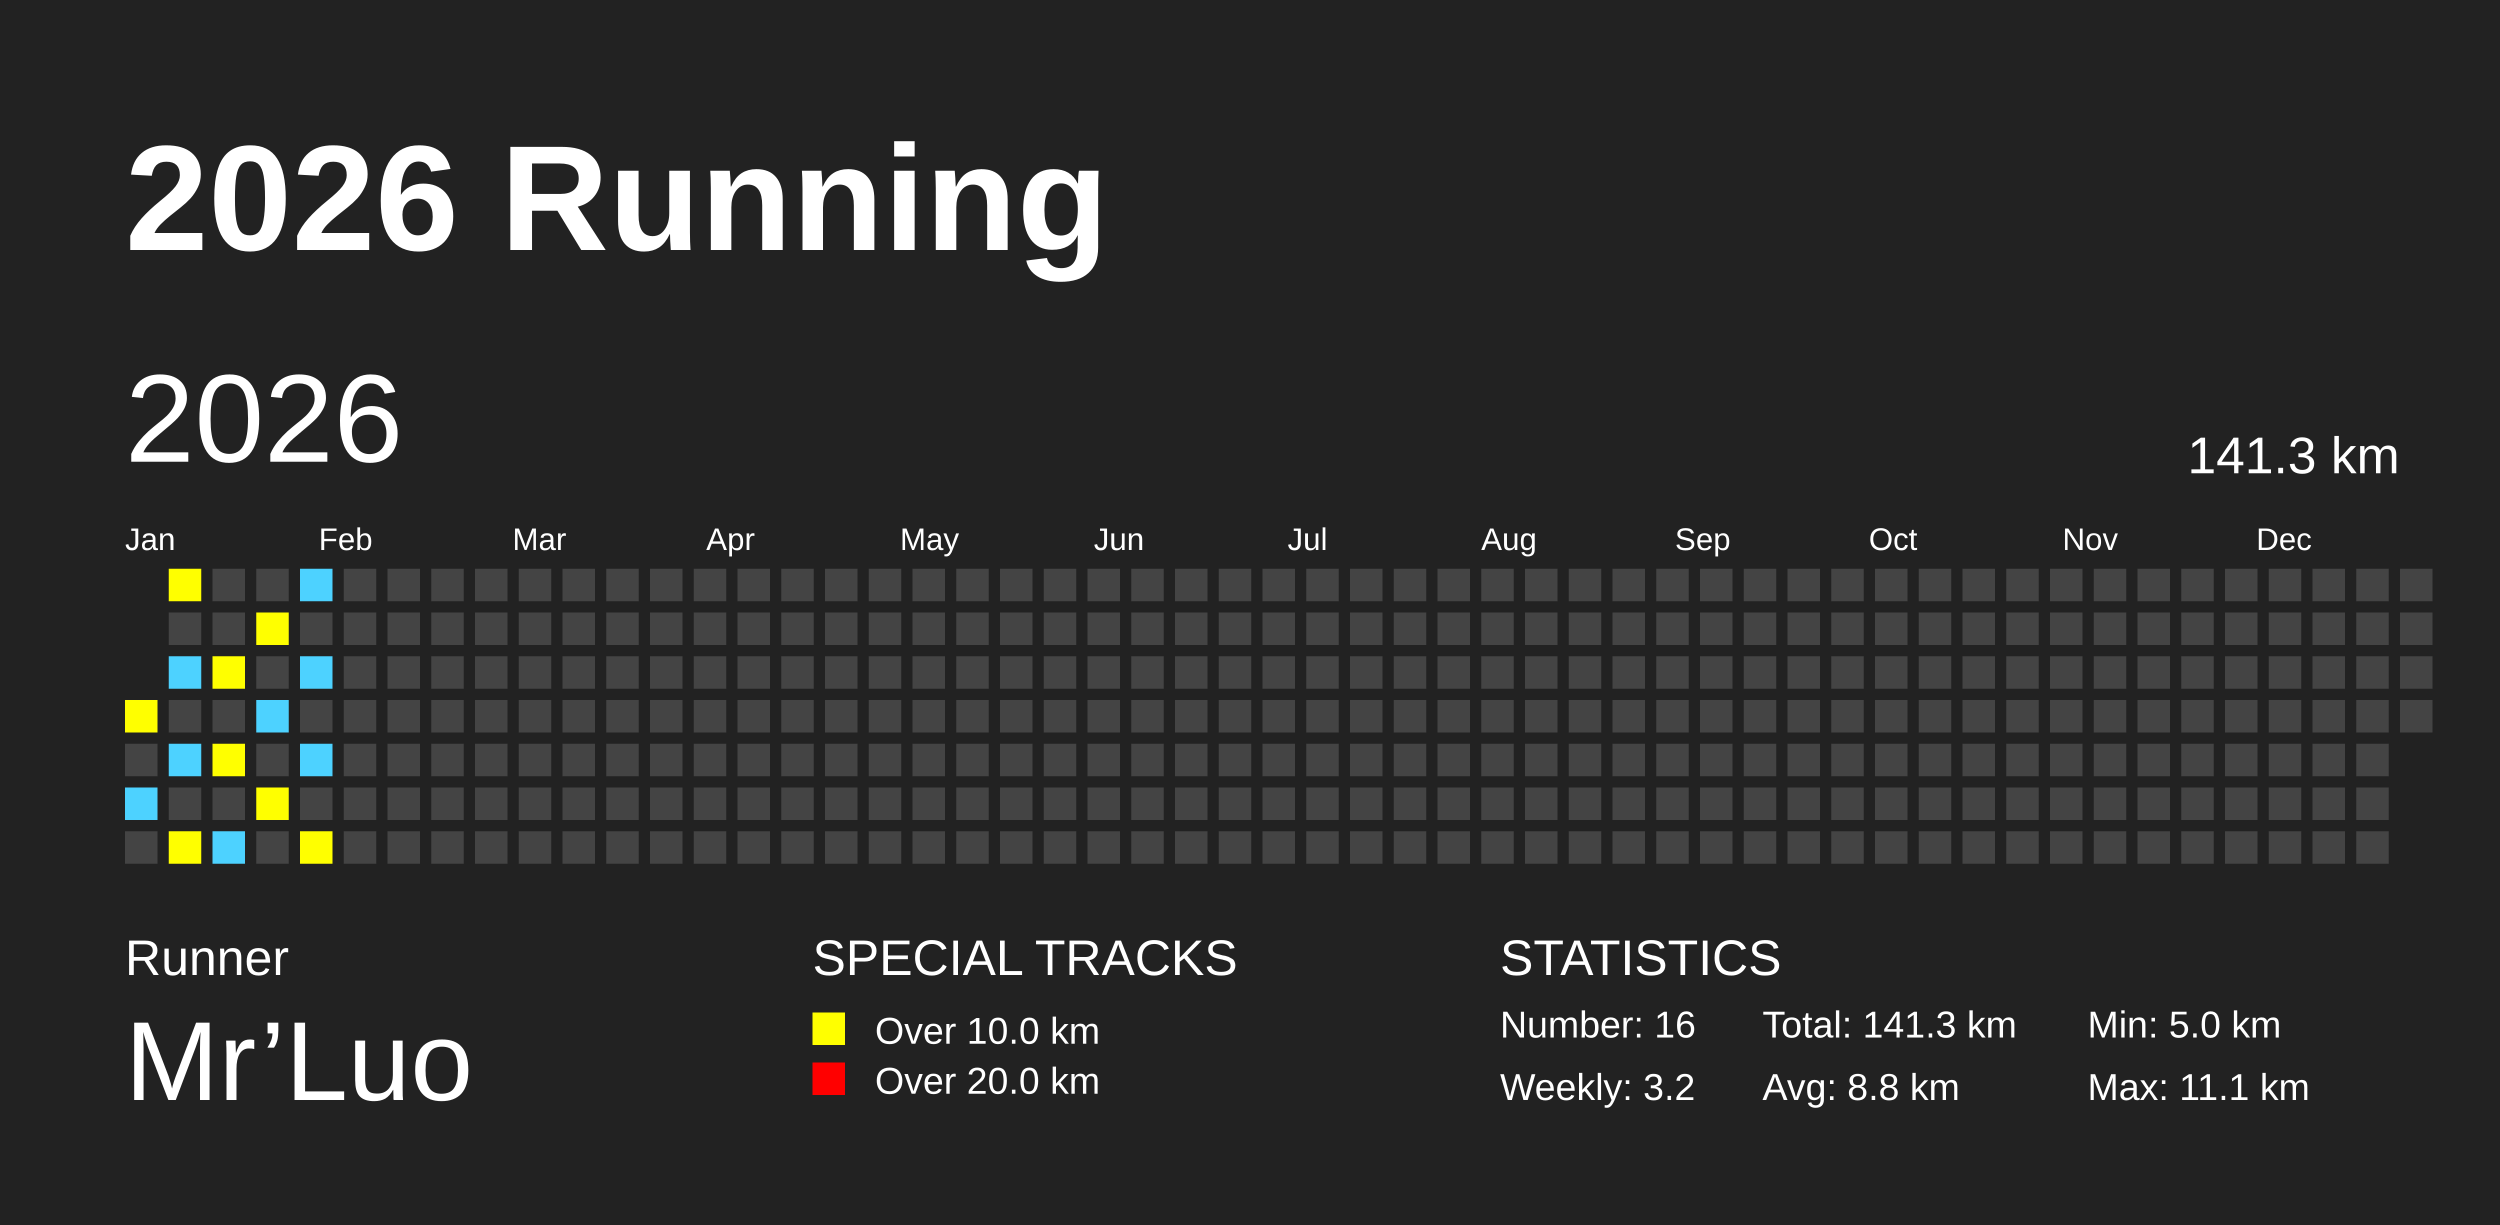
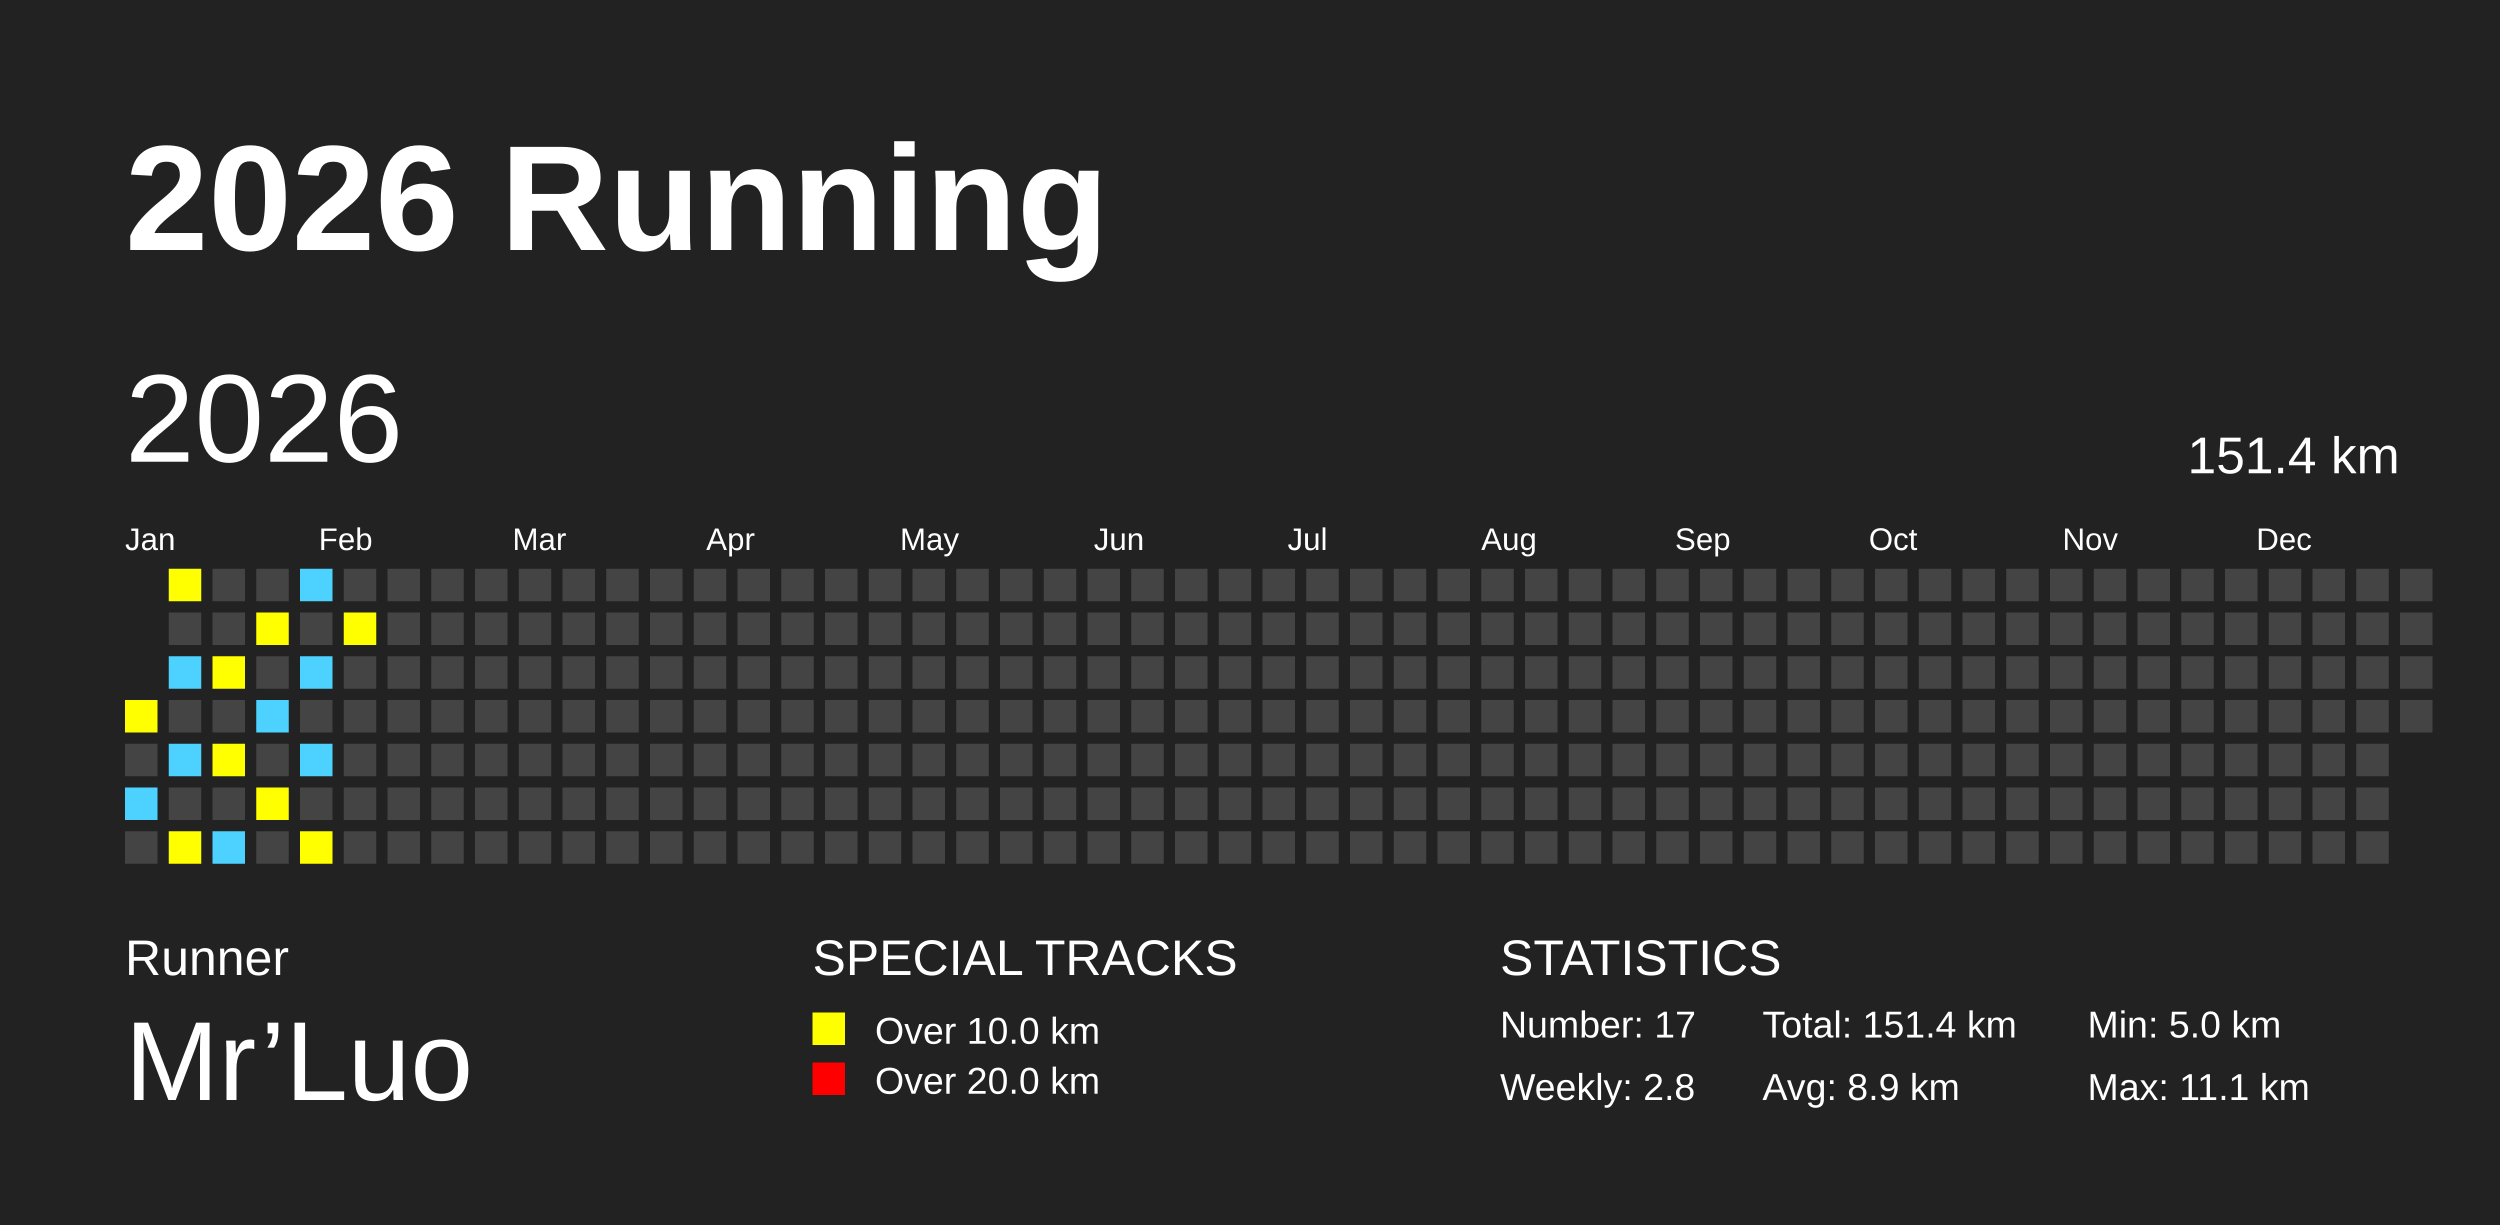
<svg xmlns="http://www.w3.org/2000/svg" baseProfile="full" height="98mm" version="1.1" viewBox="0,0,200,98" width="200mm">
  <defs />
  <rect fill="#222222" height="98" width="200" x="0" y="0" />
  <text fill="#FFFFFF" style="font-size:12px; font-family:Arial; font-weight:bold;" x="10" y="20">2026 Running</text>
  <text fill="#FFFFFF" style="font-size:4px; font-family:Arial" x="10" y="78">Runner</text>
  <text fill="#FFFFFF" style="font-size:9px; font-family:Arial" x="10" y="88">Mr’Luo</text>
  <text fill="#FFFFFF" style="font-size:4px; font-family:Arial" x="65" y="78">SPECIAL TRACKS</text>
  <rect fill="yellow" height="2.6" width="2.6" x="65" y="81" />
  <text fill="#FFFFFF" style="font-size:3px; font-family:Arial" x="70" y="83.5">Over 10.0 km</text>
  <rect fill="red" height="2.6" width="2.6" x="65" y="85" />
  <text fill="#FFFFFF" style="font-size:3px; font-family:Arial" x="70" y="87.5">Over 20.0 km</text>
  <text fill="#FFFFFF" style="font-size:4px; font-family:Arial" x="120" y="78">STATISTICS</text>
-   <text fill="#FFFFFF" style="font-size:3px; font-family:Arial" x="120" y="83">Number: 16</text>
-   <text fill="#FFFFFF" style="font-size:3px; font-family:Arial" x="120" y="88">Weekly: 3.2</text>
-   <text fill="#FFFFFF" style="font-size:3px; font-family:Arial" x="141" y="83">Total: 141.3 km</text>
-   <text fill="#FFFFFF" style="font-size:3px; font-family:Arial" x="141" y="88">Avg: 8.8 km</text>
+   <text fill="#FFFFFF" style="font-size:3px; font-family:Arial" x="120" y="83">Number: 17</text>
+   <text fill="#FFFFFF" style="font-size:3px; font-family:Arial" x="120" y="88">Weekly: 2.8</text>
+   <text fill="#FFFFFF" style="font-size:3px; font-family:Arial" x="141" y="83">Total: 151.4 km</text>
+   <text fill="#FFFFFF" style="font-size:3px; font-family:Arial" x="141" y="88">Avg: 8.9 km</text>
  <text fill="#FFFFFF" style="font-size:3px; font-family:Arial" x="167" y="83">Min: 5.0 km</text>
  <text fill="#FFFFFF" style="font-size:3px; font-family:Arial" x="167" y="88">Max: 11.1 km</text>
  <text dominant-baseline="hanging" fill="#FFFFFF" style="font-size:10.0px; font-family:Arial;" x="10" y="30">2026</text>
-   <text dominant-baseline="hanging" fill="#FFFFFF" style="font-size:4.125px; font-family:Arial;" x="175" y="35">141.3 km</text>
+   <text dominant-baseline="hanging" fill="#FFFFFF" style="font-size:4.125px; font-family:Arial;" x="175" y="35">151.4 km</text>
  <text fill="#FFFFFF" style="font-size:2.5px; font-family:Arial" x="10.0" y="44">Jan</text>
  <text fill="#FFFFFF" style="font-size:2.5px; font-family:Arial" x="25.5" y="44">Feb</text>
  <text fill="#FFFFFF" style="font-size:2.5px; font-family:Arial" x="41.0" y="44">Mar</text>
  <text fill="#FFFFFF" style="font-size:2.5px; font-family:Arial" x="56.5" y="44">Apr</text>
  <text fill="#FFFFFF" style="font-size:2.5px; font-family:Arial" x="72.0" y="44">May</text>
  <text fill="#FFFFFF" style="font-size:2.5px; font-family:Arial" x="87.5" y="44">Jun</text>
  <text fill="#FFFFFF" style="font-size:2.5px; font-family:Arial" x="103.0" y="44">Jul</text>
  <text fill="#FFFFFF" style="font-size:2.5px; font-family:Arial" x="118.5" y="44">Aug</text>
  <text fill="#FFFFFF" style="font-size:2.5px; font-family:Arial" x="134.0" y="44">Sep</text>
  <text fill="#FFFFFF" style="font-size:2.5px; font-family:Arial" x="149.5" y="44">Oct</text>
  <text fill="#FFFFFF" style="font-size:2.5px; font-family:Arial" x="165.0" y="44">Nov</text>
  <text fill="#FFFFFF" style="font-size:2.5px; font-family:Arial" x="180.5" y="44">Dec</text>
  <rect fill="yellow" height="2.6" width="2.6" x="10.0" y="56.0" />
  <rect fill="#444444" height="2.6" width="2.6" x="10.0" y="59.5" />
  <rect fill="#4DD2FF" height="2.6" width="2.6" x="10.0" y="63.0" />
  <rect fill="#444444" height="2.6" width="2.6" x="10.0" y="66.5" />
  <rect fill="yellow" height="2.6" width="2.6" x="13.5" y="45.5" />
  <rect fill="#444444" height="2.6" width="2.6" x="13.5" y="49.0" />
  <rect fill="#4DD2FF" height="2.6" width="2.6" x="13.5" y="52.5" />
  <rect fill="#444444" height="2.6" width="2.6" x="13.5" y="56.0" />
  <rect fill="#4DD2FF" height="2.6" width="2.6" x="13.5" y="59.5" />
  <rect fill="#444444" height="2.6" width="2.6" x="13.5" y="63.0" />
  <rect fill="yellow" height="2.6" width="2.6" x="13.5" y="66.5" />
  <rect fill="#444444" height="2.6" width="2.6" x="17.0" y="45.5" />
  <rect fill="#444444" height="2.6" width="2.6" x="17.0" y="49.0" />
  <rect fill="yellow" height="2.6" width="2.6" x="17.0" y="52.5" />
  <rect fill="#444444" height="2.6" width="2.6" x="17.0" y="56.0" />
  <rect fill="yellow" height="2.6" width="2.6" x="17.0" y="59.5" />
  <rect fill="#444444" height="2.6" width="2.6" x="17.0" y="63.0" />
  <rect fill="#4DD2FF" height="2.6" width="2.6" x="17.0" y="66.5" />
  <rect fill="#444444" height="2.6" width="2.6" x="20.5" y="45.5" />
  <rect fill="yellow" height="2.6" width="2.6" x="20.5" y="49.0" />
  <rect fill="#444444" height="2.6" width="2.6" x="20.5" y="52.5" />
  <rect fill="#4DD2FF" height="2.6" width="2.6" x="20.5" y="56.0" />
  <rect fill="#444444" height="2.6" width="2.6" x="20.5" y="59.5" />
  <rect fill="yellow" height="2.6" width="2.6" x="20.5" y="63.0" />
  <rect fill="#444444" height="2.6" width="2.6" x="20.5" y="66.5" />
  <rect fill="#4DD2FF" height="2.6" width="2.6" x="24.0" y="45.5" />
  <rect fill="#444444" height="2.6" width="2.6" x="24.0" y="49.0" />
  <rect fill="#4DD2FF" height="2.6" width="2.6" x="24.0" y="52.5" />
  <rect fill="#444444" height="2.6" width="2.6" x="24.0" y="56.0" />
  <rect fill="#4DD2FF" height="2.6" width="2.6" x="24.0" y="59.5" />
  <rect fill="#444444" height="2.6" width="2.6" x="24.0" y="63.0" />
  <rect fill="yellow" height="2.6" width="2.6" x="24.0" y="66.5" />
  <rect fill="#444444" height="2.6" width="2.6" x="27.5" y="45.5" />
-   <rect fill="#444444" height="2.6" width="2.6" x="27.5" y="49.0" />
+   <rect fill="yellow" height="2.6" width="2.6" x="27.5" y="49.0" />
  <rect fill="#444444" height="2.6" width="2.6" x="27.5" y="52.5" />
  <rect fill="#444444" height="2.6" width="2.6" x="27.5" y="56.0" />
  <rect fill="#444444" height="2.6" width="2.6" x="27.5" y="59.5" />
  <rect fill="#444444" height="2.6" width="2.6" x="27.5" y="63.0" />
  <rect fill="#444444" height="2.6" width="2.6" x="27.5" y="66.5" />
  <rect fill="#444444" height="2.6" width="2.6" x="31.0" y="45.5" />
  <rect fill="#444444" height="2.6" width="2.6" x="31.0" y="49.0" />
  <rect fill="#444444" height="2.6" width="2.6" x="31.0" y="52.5" />
  <rect fill="#444444" height="2.6" width="2.6" x="31.0" y="56.0" />
  <rect fill="#444444" height="2.6" width="2.6" x="31.0" y="59.5" />
  <rect fill="#444444" height="2.6" width="2.6" x="31.0" y="63.0" />
  <rect fill="#444444" height="2.6" width="2.6" x="31.0" y="66.5" />
  <rect fill="#444444" height="2.6" width="2.6" x="34.5" y="45.5" />
  <rect fill="#444444" height="2.6" width="2.6" x="34.5" y="49.0" />
  <rect fill="#444444" height="2.6" width="2.6" x="34.5" y="52.5" />
  <rect fill="#444444" height="2.6" width="2.6" x="34.5" y="56.0" />
  <rect fill="#444444" height="2.6" width="2.6" x="34.5" y="59.5" />
  <rect fill="#444444" height="2.6" width="2.6" x="34.5" y="63.0" />
  <rect fill="#444444" height="2.6" width="2.6" x="34.5" y="66.5" />
  <rect fill="#444444" height="2.6" width="2.6" x="38.0" y="45.5" />
  <rect fill="#444444" height="2.6" width="2.6" x="38.0" y="49.0" />
  <rect fill="#444444" height="2.6" width="2.6" x="38.0" y="52.5" />
  <rect fill="#444444" height="2.6" width="2.6" x="38.0" y="56.0" />
  <rect fill="#444444" height="2.6" width="2.6" x="38.0" y="59.5" />
  <rect fill="#444444" height="2.6" width="2.6" x="38.0" y="63.0" />
  <rect fill="#444444" height="2.6" width="2.6" x="38.0" y="66.5" />
  <rect fill="#444444" height="2.6" width="2.6" x="41.5" y="45.5" />
  <rect fill="#444444" height="2.6" width="2.6" x="41.5" y="49.0" />
  <rect fill="#444444" height="2.6" width="2.6" x="41.5" y="52.5" />
  <rect fill="#444444" height="2.6" width="2.6" x="41.5" y="56.0" />
  <rect fill="#444444" height="2.6" width="2.6" x="41.5" y="59.5" />
  <rect fill="#444444" height="2.6" width="2.6" x="41.5" y="63.0" />
  <rect fill="#444444" height="2.6" width="2.6" x="41.5" y="66.5" />
  <rect fill="#444444" height="2.6" width="2.6" x="45.0" y="45.5" />
  <rect fill="#444444" height="2.6" width="2.6" x="45.0" y="49.0" />
  <rect fill="#444444" height="2.6" width="2.6" x="45.0" y="52.5" />
  <rect fill="#444444" height="2.6" width="2.6" x="45.0" y="56.0" />
  <rect fill="#444444" height="2.6" width="2.6" x="45.0" y="59.5" />
  <rect fill="#444444" height="2.6" width="2.6" x="45.0" y="63.0" />
  <rect fill="#444444" height="2.6" width="2.6" x="45.0" y="66.5" />
  <rect fill="#444444" height="2.6" width="2.6" x="48.5" y="45.5" />
  <rect fill="#444444" height="2.6" width="2.6" x="48.5" y="49.0" />
  <rect fill="#444444" height="2.6" width="2.6" x="48.5" y="52.5" />
  <rect fill="#444444" height="2.6" width="2.6" x="48.5" y="56.0" />
  <rect fill="#444444" height="2.6" width="2.6" x="48.5" y="59.5" />
  <rect fill="#444444" height="2.6" width="2.6" x="48.5" y="63.0" />
  <rect fill="#444444" height="2.6" width="2.6" x="48.5" y="66.5" />
  <rect fill="#444444" height="2.6" width="2.6" x="52.0" y="45.5" />
  <rect fill="#444444" height="2.6" width="2.6" x="52.0" y="49.0" />
  <rect fill="#444444" height="2.6" width="2.6" x="52.0" y="52.5" />
  <rect fill="#444444" height="2.6" width="2.6" x="52.0" y="56.0" />
  <rect fill="#444444" height="2.6" width="2.6" x="52.0" y="59.5" />
  <rect fill="#444444" height="2.6" width="2.6" x="52.0" y="63.0" />
  <rect fill="#444444" height="2.6" width="2.6" x="52.0" y="66.5" />
  <rect fill="#444444" height="2.6" width="2.6" x="55.5" y="45.5" />
  <rect fill="#444444" height="2.6" width="2.6" x="55.5" y="49.0" />
  <rect fill="#444444" height="2.6" width="2.6" x="55.5" y="52.5" />
  <rect fill="#444444" height="2.6" width="2.6" x="55.5" y="56.0" />
  <rect fill="#444444" height="2.6" width="2.6" x="55.5" y="59.5" />
  <rect fill="#444444" height="2.6" width="2.6" x="55.5" y="63.0" />
  <rect fill="#444444" height="2.6" width="2.6" x="55.5" y="66.5" />
  <rect fill="#444444" height="2.6" width="2.6" x="59.0" y="45.5" />
  <rect fill="#444444" height="2.6" width="2.6" x="59.0" y="49.0" />
  <rect fill="#444444" height="2.6" width="2.6" x="59.0" y="52.5" />
  <rect fill="#444444" height="2.6" width="2.6" x="59.0" y="56.0" />
  <rect fill="#444444" height="2.6" width="2.6" x="59.0" y="59.5" />
  <rect fill="#444444" height="2.6" width="2.6" x="59.0" y="63.0" />
  <rect fill="#444444" height="2.6" width="2.6" x="59.0" y="66.5" />
  <rect fill="#444444" height="2.6" width="2.6" x="62.5" y="45.5" />
  <rect fill="#444444" height="2.6" width="2.6" x="62.5" y="49.0" />
  <rect fill="#444444" height="2.6" width="2.6" x="62.5" y="52.5" />
  <rect fill="#444444" height="2.6" width="2.6" x="62.5" y="56.0" />
  <rect fill="#444444" height="2.6" width="2.6" x="62.5" y="59.5" />
  <rect fill="#444444" height="2.6" width="2.6" x="62.5" y="63.0" />
  <rect fill="#444444" height="2.6" width="2.6" x="62.5" y="66.5" />
  <rect fill="#444444" height="2.6" width="2.6" x="66.0" y="45.5" />
  <rect fill="#444444" height="2.6" width="2.6" x="66.0" y="49.0" />
  <rect fill="#444444" height="2.6" width="2.6" x="66.0" y="52.5" />
  <rect fill="#444444" height="2.6" width="2.6" x="66.0" y="56.0" />
  <rect fill="#444444" height="2.6" width="2.6" x="66.0" y="59.5" />
  <rect fill="#444444" height="2.6" width="2.6" x="66.0" y="63.0" />
  <rect fill="#444444" height="2.6" width="2.6" x="66.0" y="66.5" />
  <rect fill="#444444" height="2.6" width="2.6" x="69.5" y="45.5" />
  <rect fill="#444444" height="2.6" width="2.6" x="69.5" y="49.0" />
  <rect fill="#444444" height="2.6" width="2.6" x="69.5" y="52.5" />
  <rect fill="#444444" height="2.6" width="2.6" x="69.5" y="56.0" />
  <rect fill="#444444" height="2.6" width="2.6" x="69.5" y="59.5" />
  <rect fill="#444444" height="2.6" width="2.6" x="69.5" y="63.0" />
  <rect fill="#444444" height="2.6" width="2.6" x="69.5" y="66.5" />
  <rect fill="#444444" height="2.6" width="2.6" x="73.0" y="45.5" />
  <rect fill="#444444" height="2.6" width="2.6" x="73.0" y="49.0" />
  <rect fill="#444444" height="2.6" width="2.6" x="73.0" y="52.5" />
  <rect fill="#444444" height="2.6" width="2.6" x="73.0" y="56.0" />
  <rect fill="#444444" height="2.6" width="2.6" x="73.0" y="59.5" />
  <rect fill="#444444" height="2.6" width="2.6" x="73.0" y="63.0" />
  <rect fill="#444444" height="2.6" width="2.6" x="73.0" y="66.5" />
  <rect fill="#444444" height="2.6" width="2.6" x="76.5" y="45.5" />
  <rect fill="#444444" height="2.6" width="2.6" x="76.5" y="49.0" />
  <rect fill="#444444" height="2.6" width="2.6" x="76.5" y="52.5" />
  <rect fill="#444444" height="2.6" width="2.6" x="76.5" y="56.0" />
  <rect fill="#444444" height="2.6" width="2.6" x="76.5" y="59.5" />
  <rect fill="#444444" height="2.6" width="2.6" x="76.5" y="63.0" />
  <rect fill="#444444" height="2.6" width="2.6" x="76.5" y="66.5" />
  <rect fill="#444444" height="2.6" width="2.6" x="80.0" y="45.5" />
  <rect fill="#444444" height="2.6" width="2.6" x="80.0" y="49.0" />
  <rect fill="#444444" height="2.6" width="2.6" x="80.0" y="52.5" />
  <rect fill="#444444" height="2.6" width="2.6" x="80.0" y="56.0" />
  <rect fill="#444444" height="2.6" width="2.6" x="80.0" y="59.5" />
  <rect fill="#444444" height="2.6" width="2.6" x="80.0" y="63.0" />
  <rect fill="#444444" height="2.6" width="2.6" x="80.0" y="66.5" />
  <rect fill="#444444" height="2.6" width="2.6" x="83.5" y="45.5" />
  <rect fill="#444444" height="2.6" width="2.6" x="83.5" y="49.0" />
  <rect fill="#444444" height="2.6" width="2.6" x="83.5" y="52.5" />
  <rect fill="#444444" height="2.6" width="2.6" x="83.5" y="56.0" />
  <rect fill="#444444" height="2.6" width="2.6" x="83.5" y="59.5" />
  <rect fill="#444444" height="2.6" width="2.6" x="83.5" y="63.0" />
  <rect fill="#444444" height="2.6" width="2.6" x="83.5" y="66.5" />
  <rect fill="#444444" height="2.6" width="2.6" x="87.0" y="45.5" />
  <rect fill="#444444" height="2.6" width="2.6" x="87.0" y="49.0" />
  <rect fill="#444444" height="2.6" width="2.6" x="87.0" y="52.5" />
  <rect fill="#444444" height="2.6" width="2.6" x="87.0" y="56.0" />
  <rect fill="#444444" height="2.6" width="2.6" x="87.0" y="59.5" />
  <rect fill="#444444" height="2.6" width="2.6" x="87.0" y="63.0" />
  <rect fill="#444444" height="2.6" width="2.6" x="87.0" y="66.5" />
  <rect fill="#444444" height="2.6" width="2.6" x="90.5" y="45.5" />
  <rect fill="#444444" height="2.6" width="2.6" x="90.5" y="49.0" />
  <rect fill="#444444" height="2.6" width="2.6" x="90.5" y="52.5" />
  <rect fill="#444444" height="2.6" width="2.6" x="90.5" y="56.0" />
  <rect fill="#444444" height="2.6" width="2.6" x="90.5" y="59.5" />
  <rect fill="#444444" height="2.6" width="2.6" x="90.5" y="63.0" />
  <rect fill="#444444" height="2.6" width="2.6" x="90.5" y="66.5" />
  <rect fill="#444444" height="2.6" width="2.6" x="94.0" y="45.5" />
  <rect fill="#444444" height="2.6" width="2.6" x="94.0" y="49.0" />
  <rect fill="#444444" height="2.6" width="2.6" x="94.0" y="52.5" />
  <rect fill="#444444" height="2.6" width="2.6" x="94.0" y="56.0" />
  <rect fill="#444444" height="2.6" width="2.6" x="94.0" y="59.5" />
  <rect fill="#444444" height="2.6" width="2.6" x="94.0" y="63.0" />
  <rect fill="#444444" height="2.6" width="2.6" x="94.0" y="66.5" />
  <rect fill="#444444" height="2.6" width="2.6" x="97.5" y="45.5" />
  <rect fill="#444444" height="2.6" width="2.6" x="97.5" y="49.0" />
  <rect fill="#444444" height="2.6" width="2.6" x="97.5" y="52.5" />
  <rect fill="#444444" height="2.6" width="2.6" x="97.5" y="56.0" />
  <rect fill="#444444" height="2.6" width="2.6" x="97.5" y="59.5" />
  <rect fill="#444444" height="2.6" width="2.6" x="97.5" y="63.0" />
  <rect fill="#444444" height="2.6" width="2.6" x="97.5" y="66.5" />
  <rect fill="#444444" height="2.6" width="2.6" x="101.0" y="45.5" />
  <rect fill="#444444" height="2.6" width="2.6" x="101.0" y="49.0" />
  <rect fill="#444444" height="2.6" width="2.6" x="101.0" y="52.5" />
  <rect fill="#444444" height="2.6" width="2.6" x="101.0" y="56.0" />
  <rect fill="#444444" height="2.6" width="2.6" x="101.0" y="59.5" />
  <rect fill="#444444" height="2.6" width="2.6" x="101.0" y="63.0" />
  <rect fill="#444444" height="2.6" width="2.6" x="101.0" y="66.5" />
  <rect fill="#444444" height="2.6" width="2.6" x="104.5" y="45.5" />
  <rect fill="#444444" height="2.6" width="2.6" x="104.5" y="49.0" />
  <rect fill="#444444" height="2.6" width="2.6" x="104.5" y="52.5" />
  <rect fill="#444444" height="2.6" width="2.6" x="104.5" y="56.0" />
  <rect fill="#444444" height="2.6" width="2.6" x="104.5" y="59.5" />
  <rect fill="#444444" height="2.6" width="2.6" x="104.5" y="63.0" />
  <rect fill="#444444" height="2.6" width="2.6" x="104.5" y="66.5" />
  <rect fill="#444444" height="2.6" width="2.6" x="108.0" y="45.5" />
  <rect fill="#444444" height="2.6" width="2.6" x="108.0" y="49.0" />
  <rect fill="#444444" height="2.6" width="2.6" x="108.0" y="52.5" />
  <rect fill="#444444" height="2.6" width="2.6" x="108.0" y="56.0" />
  <rect fill="#444444" height="2.6" width="2.6" x="108.0" y="59.5" />
  <rect fill="#444444" height="2.6" width="2.6" x="108.0" y="63.0" />
  <rect fill="#444444" height="2.6" width="2.6" x="108.0" y="66.5" />
  <rect fill="#444444" height="2.6" width="2.6" x="111.5" y="45.5" />
  <rect fill="#444444" height="2.6" width="2.6" x="111.5" y="49.0" />
  <rect fill="#444444" height="2.6" width="2.6" x="111.5" y="52.5" />
  <rect fill="#444444" height="2.6" width="2.6" x="111.5" y="56.0" />
  <rect fill="#444444" height="2.6" width="2.6" x="111.5" y="59.5" />
  <rect fill="#444444" height="2.6" width="2.6" x="111.5" y="63.0" />
  <rect fill="#444444" height="2.6" width="2.6" x="111.5" y="66.5" />
  <rect fill="#444444" height="2.6" width="2.6" x="115.0" y="45.5" />
  <rect fill="#444444" height="2.6" width="2.6" x="115.0" y="49.0" />
  <rect fill="#444444" height="2.6" width="2.6" x="115.0" y="52.5" />
  <rect fill="#444444" height="2.6" width="2.6" x="115.0" y="56.0" />
  <rect fill="#444444" height="2.6" width="2.6" x="115.0" y="59.5" />
  <rect fill="#444444" height="2.6" width="2.6" x="115.0" y="63.0" />
  <rect fill="#444444" height="2.6" width="2.6" x="115.0" y="66.5" />
  <rect fill="#444444" height="2.6" width="2.6" x="118.5" y="45.5" />
  <rect fill="#444444" height="2.6" width="2.6" x="118.5" y="49.0" />
  <rect fill="#444444" height="2.6" width="2.6" x="118.5" y="52.5" />
  <rect fill="#444444" height="2.6" width="2.6" x="118.5" y="56.0" />
  <rect fill="#444444" height="2.6" width="2.6" x="118.5" y="59.5" />
  <rect fill="#444444" height="2.6" width="2.6" x="118.5" y="63.0" />
  <rect fill="#444444" height="2.6" width="2.6" x="118.5" y="66.5" />
  <rect fill="#444444" height="2.6" width="2.6" x="122.0" y="45.5" />
  <rect fill="#444444" height="2.6" width="2.6" x="122.0" y="49.0" />
  <rect fill="#444444" height="2.6" width="2.6" x="122.0" y="52.5" />
  <rect fill="#444444" height="2.6" width="2.6" x="122.0" y="56.0" />
  <rect fill="#444444" height="2.6" width="2.6" x="122.0" y="59.5" />
  <rect fill="#444444" height="2.6" width="2.6" x="122.0" y="63.0" />
  <rect fill="#444444" height="2.6" width="2.6" x="122.0" y="66.5" />
  <rect fill="#444444" height="2.6" width="2.6" x="125.5" y="45.5" />
  <rect fill="#444444" height="2.6" width="2.6" x="125.5" y="49.0" />
  <rect fill="#444444" height="2.6" width="2.6" x="125.5" y="52.5" />
  <rect fill="#444444" height="2.6" width="2.6" x="125.5" y="56.0" />
  <rect fill="#444444" height="2.6" width="2.6" x="125.5" y="59.5" />
  <rect fill="#444444" height="2.6" width="2.6" x="125.5" y="63.0" />
  <rect fill="#444444" height="2.6" width="2.6" x="125.5" y="66.5" />
  <rect fill="#444444" height="2.6" width="2.6" x="129.0" y="45.5" />
  <rect fill="#444444" height="2.6" width="2.6" x="129.0" y="49.0" />
  <rect fill="#444444" height="2.6" width="2.6" x="129.0" y="52.5" />
  <rect fill="#444444" height="2.6" width="2.6" x="129.0" y="56.0" />
  <rect fill="#444444" height="2.6" width="2.6" x="129.0" y="59.5" />
  <rect fill="#444444" height="2.6" width="2.6" x="129.0" y="63.0" />
  <rect fill="#444444" height="2.6" width="2.6" x="129.0" y="66.5" />
  <rect fill="#444444" height="2.6" width="2.6" x="132.5" y="45.5" />
  <rect fill="#444444" height="2.6" width="2.6" x="132.5" y="49.0" />
  <rect fill="#444444" height="2.6" width="2.6" x="132.5" y="52.5" />
  <rect fill="#444444" height="2.6" width="2.6" x="132.5" y="56.0" />
  <rect fill="#444444" height="2.6" width="2.6" x="132.5" y="59.5" />
  <rect fill="#444444" height="2.6" width="2.6" x="132.5" y="63.0" />
  <rect fill="#444444" height="2.6" width="2.6" x="132.5" y="66.5" />
  <rect fill="#444444" height="2.6" width="2.6" x="136.0" y="45.5" />
  <rect fill="#444444" height="2.6" width="2.6" x="136.0" y="49.0" />
  <rect fill="#444444" height="2.6" width="2.6" x="136.0" y="52.5" />
  <rect fill="#444444" height="2.6" width="2.6" x="136.0" y="56.0" />
  <rect fill="#444444" height="2.6" width="2.6" x="136.0" y="59.5" />
  <rect fill="#444444" height="2.6" width="2.6" x="136.0" y="63.0" />
  <rect fill="#444444" height="2.6" width="2.6" x="136.0" y="66.5" />
  <rect fill="#444444" height="2.6" width="2.6" x="139.5" y="45.5" />
  <rect fill="#444444" height="2.6" width="2.6" x="139.5" y="49.0" />
  <rect fill="#444444" height="2.6" width="2.6" x="139.5" y="52.5" />
  <rect fill="#444444" height="2.6" width="2.6" x="139.5" y="56.0" />
  <rect fill="#444444" height="2.6" width="2.6" x="139.5" y="59.5" />
  <rect fill="#444444" height="2.6" width="2.6" x="139.5" y="63.0" />
  <rect fill="#444444" height="2.6" width="2.6" x="139.5" y="66.5" />
  <rect fill="#444444" height="2.6" width="2.6" x="143.0" y="45.5" />
  <rect fill="#444444" height="2.6" width="2.6" x="143.0" y="49.0" />
  <rect fill="#444444" height="2.6" width="2.6" x="143.0" y="52.5" />
  <rect fill="#444444" height="2.6" width="2.6" x="143.0" y="56.0" />
  <rect fill="#444444" height="2.6" width="2.6" x="143.0" y="59.5" />
  <rect fill="#444444" height="2.6" width="2.6" x="143.0" y="63.0" />
  <rect fill="#444444" height="2.6" width="2.6" x="143.0" y="66.5" />
  <rect fill="#444444" height="2.6" width="2.6" x="146.5" y="45.5" />
  <rect fill="#444444" height="2.6" width="2.6" x="146.5" y="49.0" />
  <rect fill="#444444" height="2.6" width="2.6" x="146.5" y="52.5" />
  <rect fill="#444444" height="2.6" width="2.6" x="146.5" y="56.0" />
  <rect fill="#444444" height="2.6" width="2.6" x="146.5" y="59.5" />
  <rect fill="#444444" height="2.6" width="2.6" x="146.5" y="63.0" />
  <rect fill="#444444" height="2.6" width="2.6" x="146.5" y="66.5" />
  <rect fill="#444444" height="2.6" width="2.6" x="150.0" y="45.5" />
  <rect fill="#444444" height="2.6" width="2.6" x="150.0" y="49.0" />
  <rect fill="#444444" height="2.6" width="2.6" x="150.0" y="52.5" />
  <rect fill="#444444" height="2.6" width="2.6" x="150.0" y="56.0" />
  <rect fill="#444444" height="2.6" width="2.6" x="150.0" y="59.5" />
  <rect fill="#444444" height="2.6" width="2.6" x="150.0" y="63.0" />
  <rect fill="#444444" height="2.6" width="2.6" x="150.0" y="66.5" />
  <rect fill="#444444" height="2.6" width="2.6" x="153.5" y="45.5" />
  <rect fill="#444444" height="2.6" width="2.6" x="153.5" y="49.0" />
  <rect fill="#444444" height="2.6" width="2.6" x="153.5" y="52.5" />
  <rect fill="#444444" height="2.6" width="2.6" x="153.5" y="56.0" />
  <rect fill="#444444" height="2.6" width="2.6" x="153.5" y="59.5" />
  <rect fill="#444444" height="2.6" width="2.6" x="153.5" y="63.0" />
  <rect fill="#444444" height="2.6" width="2.6" x="153.5" y="66.5" />
  <rect fill="#444444" height="2.6" width="2.6" x="157.0" y="45.5" />
  <rect fill="#444444" height="2.6" width="2.6" x="157.0" y="49.0" />
  <rect fill="#444444" height="2.6" width="2.6" x="157.0" y="52.5" />
  <rect fill="#444444" height="2.6" width="2.6" x="157.0" y="56.0" />
  <rect fill="#444444" height="2.6" width="2.6" x="157.0" y="59.5" />
  <rect fill="#444444" height="2.6" width="2.6" x="157.0" y="63.0" />
  <rect fill="#444444" height="2.6" width="2.6" x="157.0" y="66.5" />
  <rect fill="#444444" height="2.6" width="2.6" x="160.5" y="45.5" />
  <rect fill="#444444" height="2.6" width="2.6" x="160.5" y="49.0" />
  <rect fill="#444444" height="2.6" width="2.6" x="160.5" y="52.5" />
  <rect fill="#444444" height="2.6" width="2.6" x="160.5" y="56.0" />
  <rect fill="#444444" height="2.6" width="2.6" x="160.5" y="59.5" />
  <rect fill="#444444" height="2.6" width="2.6" x="160.5" y="63.0" />
  <rect fill="#444444" height="2.6" width="2.6" x="160.5" y="66.5" />
  <rect fill="#444444" height="2.6" width="2.6" x="164.0" y="45.5" />
  <rect fill="#444444" height="2.6" width="2.6" x="164.0" y="49.0" />
  <rect fill="#444444" height="2.6" width="2.6" x="164.0" y="52.5" />
  <rect fill="#444444" height="2.6" width="2.6" x="164.0" y="56.0" />
  <rect fill="#444444" height="2.6" width="2.6" x="164.0" y="59.5" />
  <rect fill="#444444" height="2.6" width="2.6" x="164.0" y="63.0" />
  <rect fill="#444444" height="2.6" width="2.6" x="164.0" y="66.5" />
  <rect fill="#444444" height="2.6" width="2.6" x="167.5" y="45.5" />
  <rect fill="#444444" height="2.6" width="2.6" x="167.5" y="49.0" />
  <rect fill="#444444" height="2.6" width="2.6" x="167.5" y="52.5" />
  <rect fill="#444444" height="2.6" width="2.6" x="167.5" y="56.0" />
  <rect fill="#444444" height="2.6" width="2.6" x="167.5" y="59.5" />
  <rect fill="#444444" height="2.6" width="2.6" x="167.5" y="63.0" />
  <rect fill="#444444" height="2.6" width="2.6" x="167.5" y="66.5" />
  <rect fill="#444444" height="2.6" width="2.6" x="171.0" y="45.5" />
  <rect fill="#444444" height="2.6" width="2.6" x="171.0" y="49.0" />
  <rect fill="#444444" height="2.6" width="2.6" x="171.0" y="52.5" />
  <rect fill="#444444" height="2.6" width="2.6" x="171.0" y="56.0" />
  <rect fill="#444444" height="2.6" width="2.6" x="171.0" y="59.5" />
  <rect fill="#444444" height="2.6" width="2.6" x="171.0" y="63.0" />
  <rect fill="#444444" height="2.6" width="2.6" x="171.0" y="66.5" />
  <rect fill="#444444" height="2.6" width="2.6" x="174.5" y="45.5" />
  <rect fill="#444444" height="2.6" width="2.6" x="174.5" y="49.0" />
  <rect fill="#444444" height="2.6" width="2.6" x="174.5" y="52.5" />
  <rect fill="#444444" height="2.6" width="2.6" x="174.5" y="56.0" />
  <rect fill="#444444" height="2.6" width="2.6" x="174.5" y="59.5" />
  <rect fill="#444444" height="2.6" width="2.6" x="174.5" y="63.0" />
  <rect fill="#444444" height="2.6" width="2.6" x="174.5" y="66.5" />
  <rect fill="#444444" height="2.6" width="2.6" x="178.0" y="45.5" />
  <rect fill="#444444" height="2.6" width="2.6" x="178.0" y="49.0" />
  <rect fill="#444444" height="2.6" width="2.6" x="178.0" y="52.5" />
  <rect fill="#444444" height="2.6" width="2.6" x="178.0" y="56.0" />
  <rect fill="#444444" height="2.6" width="2.6" x="178.0" y="59.5" />
  <rect fill="#444444" height="2.6" width="2.6" x="178.0" y="63.0" />
  <rect fill="#444444" height="2.6" width="2.6" x="178.0" y="66.5" />
  <rect fill="#444444" height="2.6" width="2.6" x="181.5" y="45.5" />
  <rect fill="#444444" height="2.6" width="2.6" x="181.5" y="49.0" />
  <rect fill="#444444" height="2.6" width="2.6" x="181.5" y="52.5" />
  <rect fill="#444444" height="2.6" width="2.6" x="181.5" y="56.0" />
  <rect fill="#444444" height="2.6" width="2.6" x="181.5" y="59.5" />
  <rect fill="#444444" height="2.6" width="2.6" x="181.5" y="63.0" />
  <rect fill="#444444" height="2.6" width="2.6" x="181.5" y="66.5" />
  <rect fill="#444444" height="2.6" width="2.6" x="185.0" y="45.5" />
  <rect fill="#444444" height="2.6" width="2.6" x="185.0" y="49.0" />
  <rect fill="#444444" height="2.6" width="2.6" x="185.0" y="52.5" />
  <rect fill="#444444" height="2.6" width="2.6" x="185.0" y="56.0" />
  <rect fill="#444444" height="2.6" width="2.6" x="185.0" y="59.5" />
  <rect fill="#444444" height="2.6" width="2.6" x="185.0" y="63.0" />
  <rect fill="#444444" height="2.6" width="2.6" x="185.0" y="66.5" />
  <rect fill="#444444" height="2.6" width="2.6" x="188.5" y="45.5" />
  <rect fill="#444444" height="2.6" width="2.6" x="188.5" y="49.0" />
  <rect fill="#444444" height="2.6" width="2.6" x="188.5" y="52.5" />
  <rect fill="#444444" height="2.6" width="2.6" x="188.5" y="56.0" />
  <rect fill="#444444" height="2.6" width="2.6" x="188.5" y="59.5" />
  <rect fill="#444444" height="2.6" width="2.6" x="188.5" y="63.0" />
  <rect fill="#444444" height="2.6" width="2.6" x="188.5" y="66.5" />
  <rect fill="#444444" height="2.6" width="2.6" x="192.0" y="45.5" />
  <rect fill="#444444" height="2.6" width="2.6" x="192.0" y="49.0" />
  <rect fill="#444444" height="2.6" width="2.6" x="192.0" y="52.5" />
  <rect fill="#444444" height="2.6" width="2.6" x="192.0" y="56.0" />
</svg>
